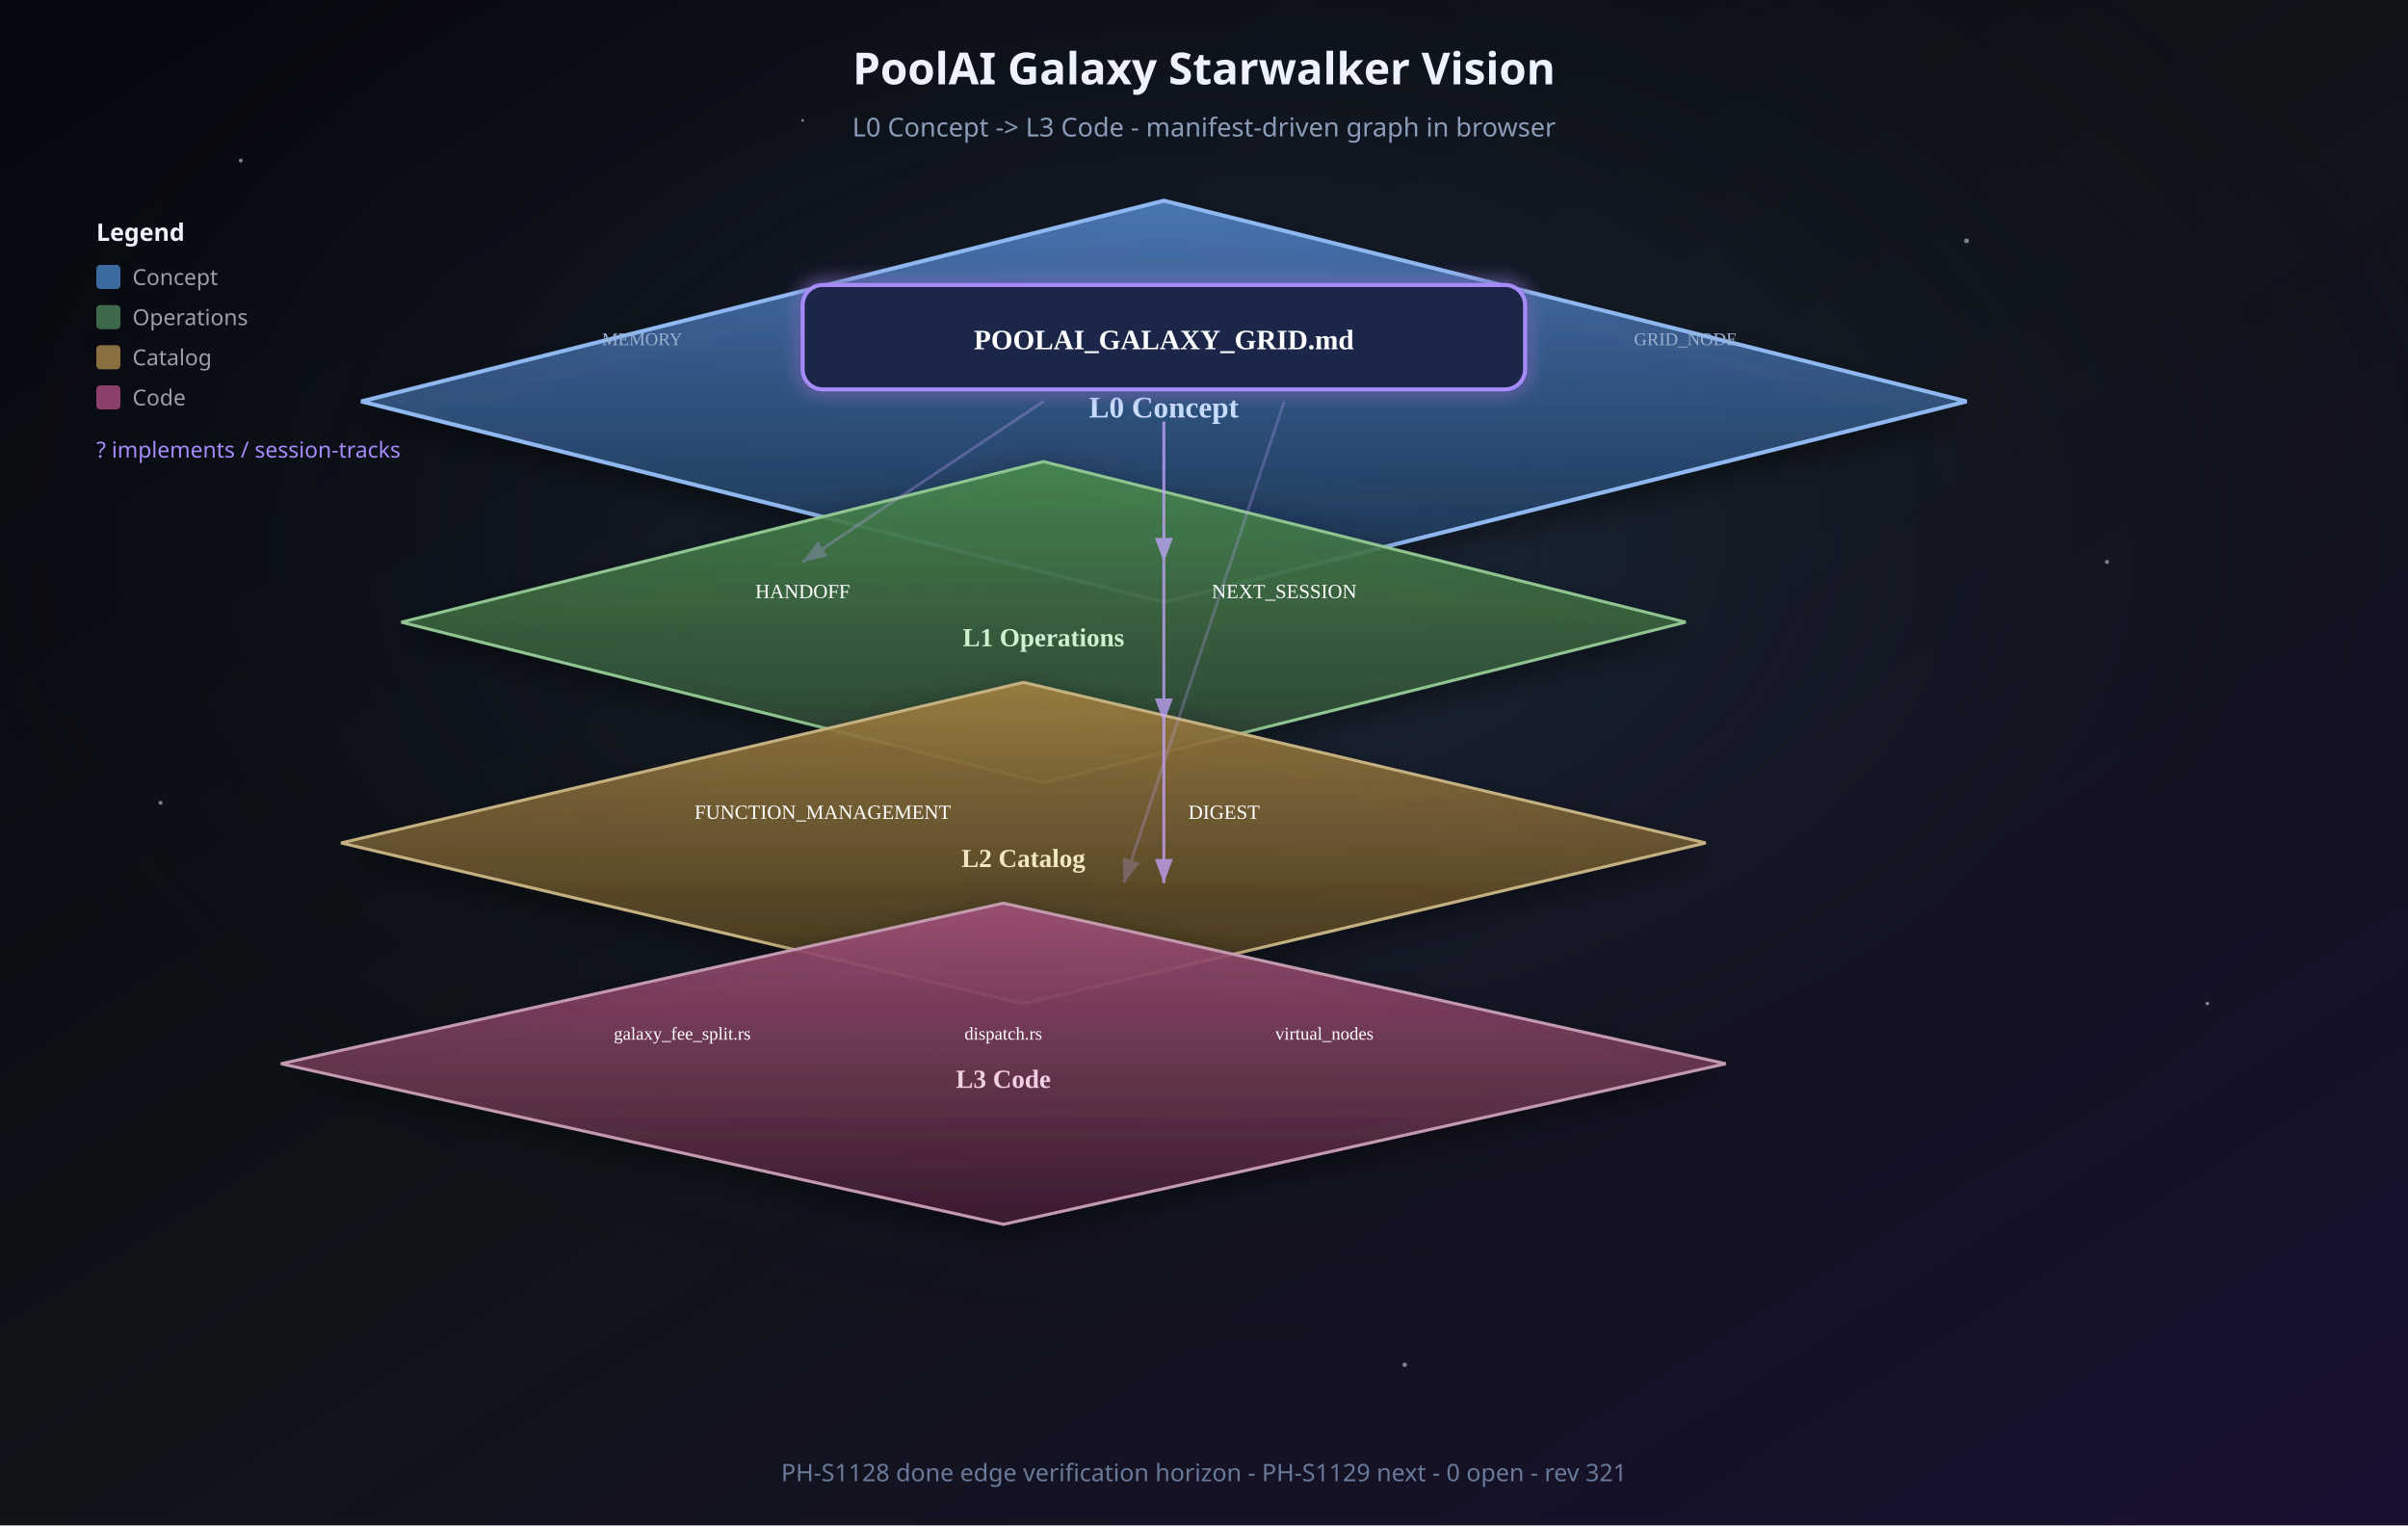
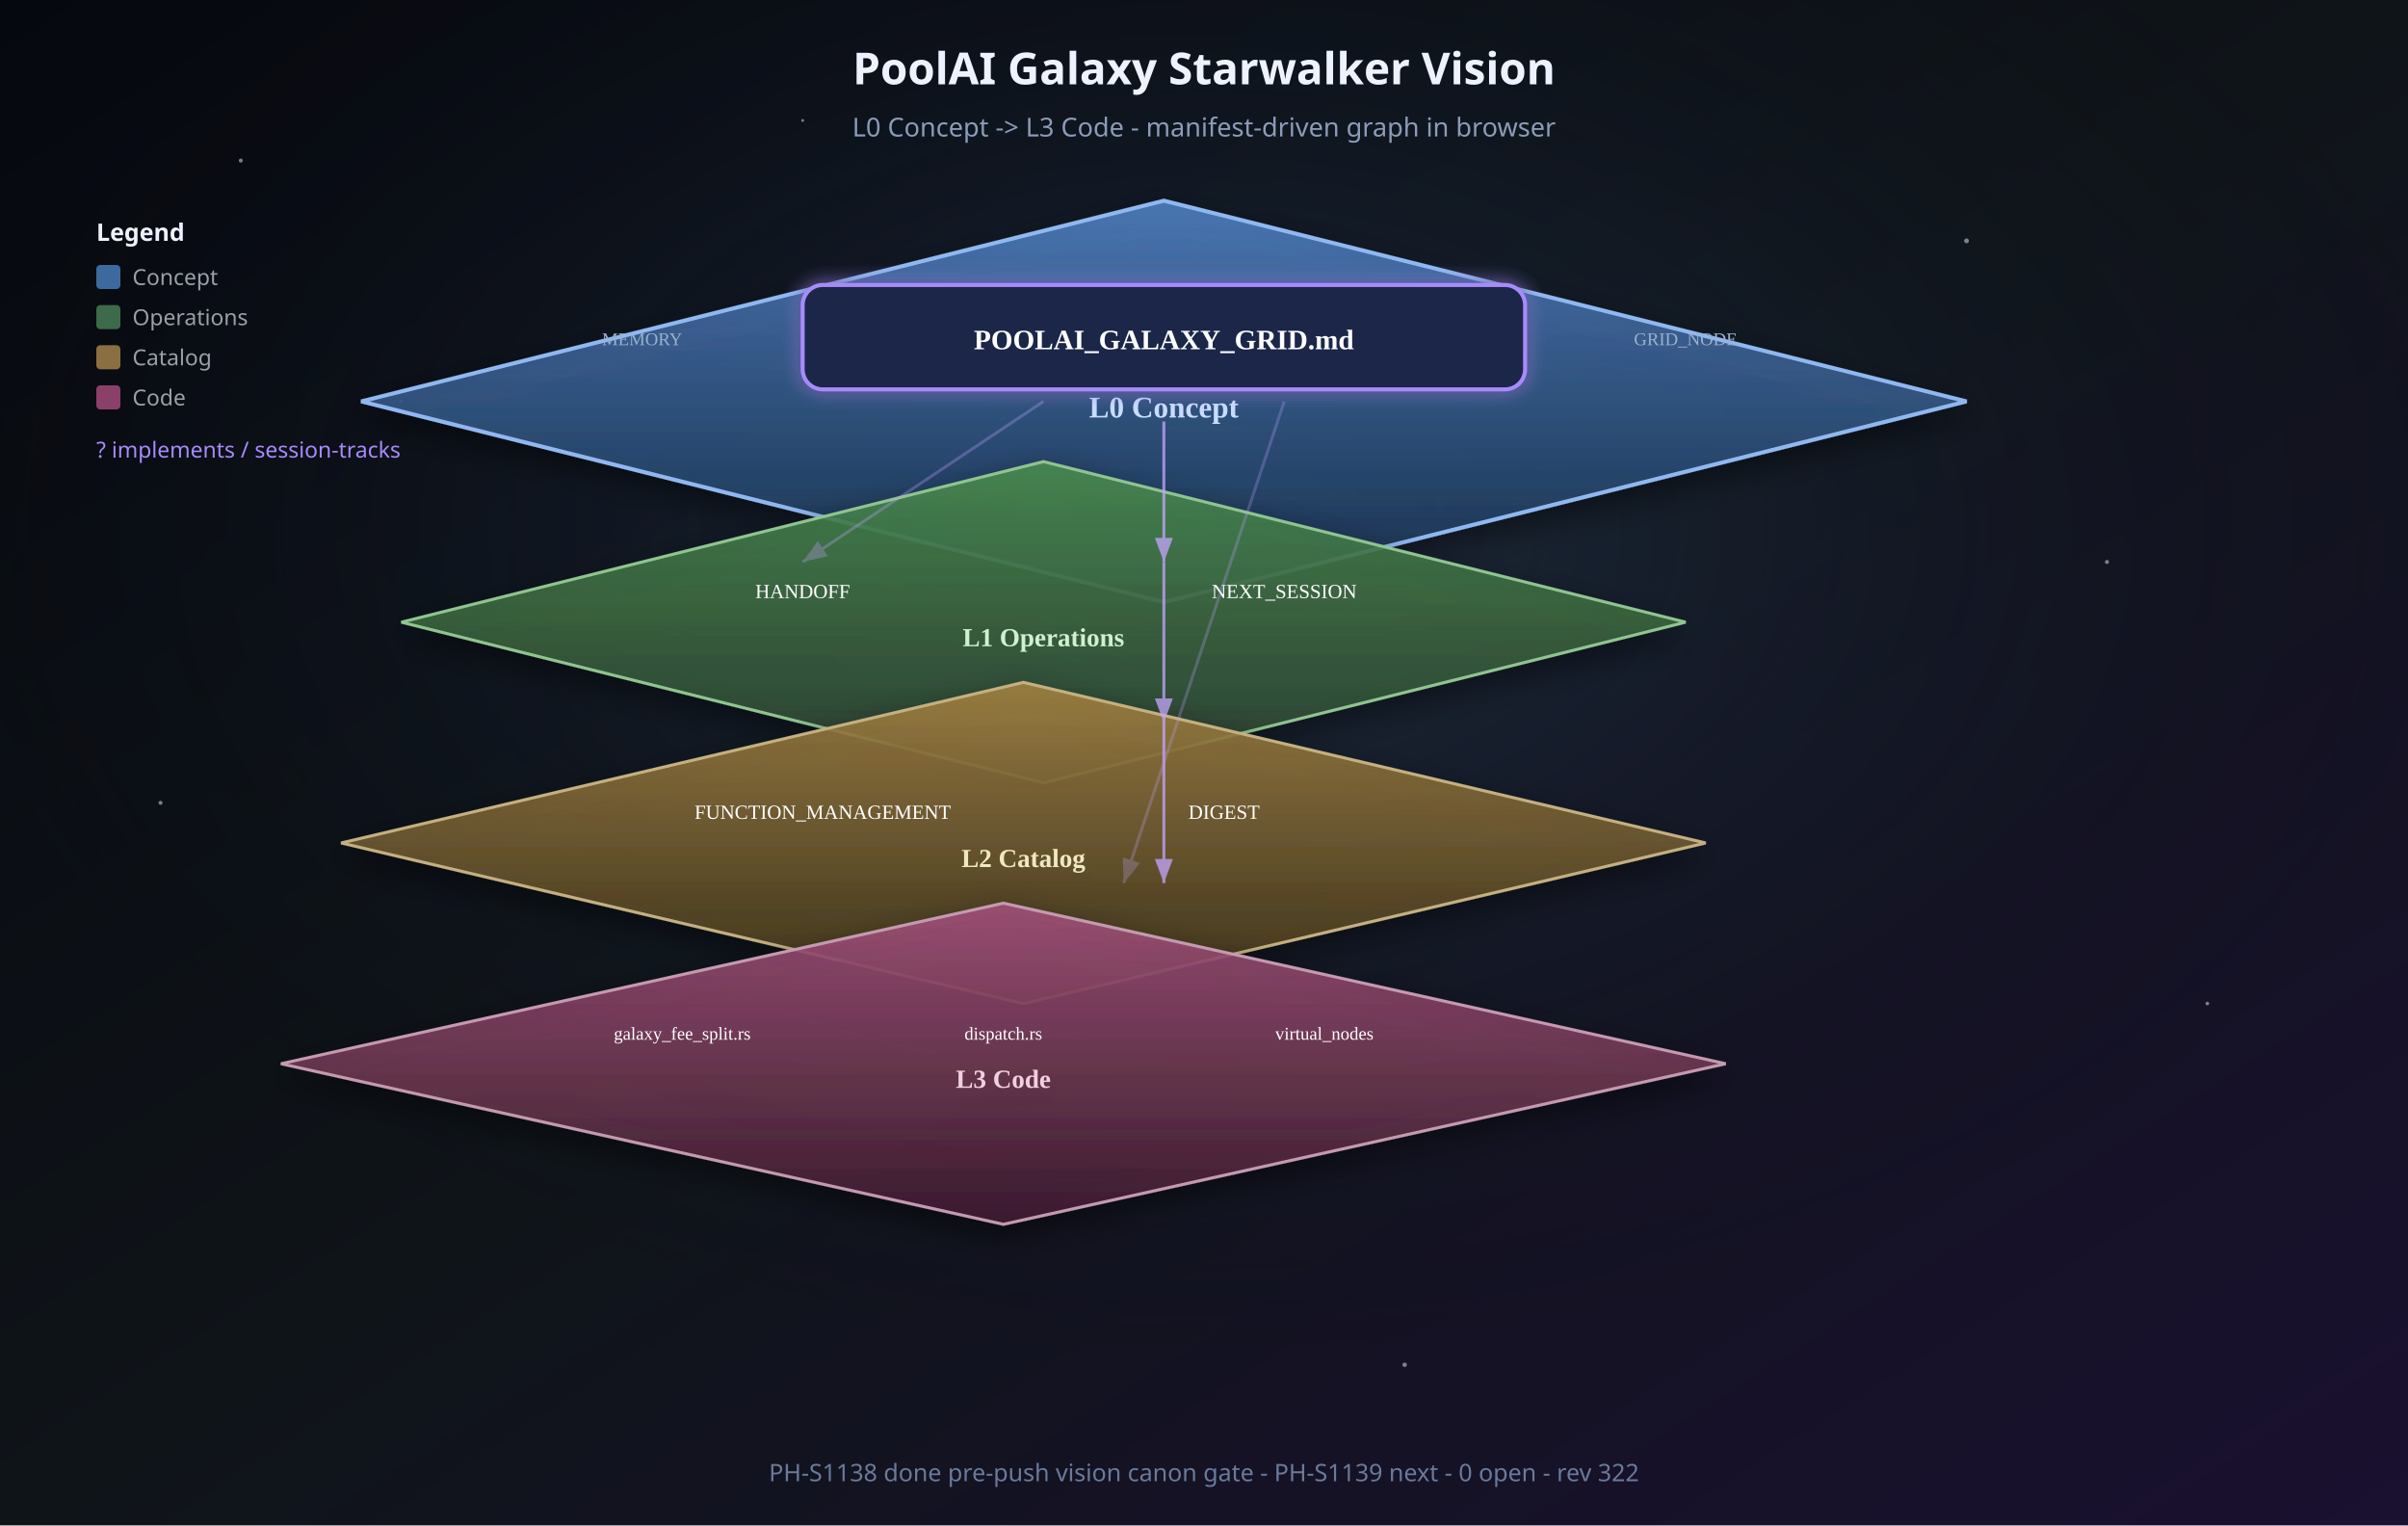
<svg xmlns="http://www.w3.org/2000/svg" viewBox="0 0 1200 760" role="img" aria-labelledby="title desc">
  <defs>
    <linearGradient id="bg" x1="0%" y1="0%" x2="100%" y2="100%">
      <stop offset="0%" stop-color="#06080f" />
      <stop offset="50%" stop-color="#0f1419" />
      <stop offset="100%" stop-color="#1a1030" />
    </linearGradient>
    <radialGradient id="nebula" cx="50%" cy="35%" r="55%">
      <stop offset="0%" stop-color="#3d5a8a" stop-opacity="0.35" />
      <stop offset="100%" stop-color="#06080f" stop-opacity="0" />
    </radialGradient>
    <linearGradient id="planeL0" x1="0%" y1="0%" x2="0%" y2="100%">
      <stop offset="0%" stop-color="#4a7ab8" stop-opacity="0.95" />
      <stop offset="100%" stop-color="#1e3350" stop-opacity="0.85" />
    </linearGradient>
    <linearGradient id="planeL1" x1="0%" y1="0%" x2="0%" y2="100%">
      <stop offset="0%" stop-color="#4a8a50" stop-opacity="0.9" />
      <stop offset="100%" stop-color="#2a4030" stop-opacity="0.85" />
    </linearGradient>
    <linearGradient id="planeL2" x1="0%" y1="0%" x2="0%" y2="100%">
      <stop offset="0%" stop-color="#a08040" stop-opacity="0.9" />
      <stop offset="100%" stop-color="#403520" stop-opacity="0.85" />
    </linearGradient>
    <linearGradient id="planeL3" x1="0%" y1="0%" x2="0%" y2="100%">
      <stop offset="0%" stop-color="#a05078" stop-opacity="0.9" />
      <stop offset="100%" stop-color="#402030" stop-opacity="0.85" />
    </linearGradient>
    <filter id="shadow" x="-30%" y="-30%" width="160%" height="160%">
      <feDropShadow dx="0" dy="6" stdDeviation="8" flood-color="#000" flood-opacity="0.5" />
    </filter>
    <filter id="glow" x="-50%" y="-50%" width="200%" height="200%">
      <feGaussianBlur stdDeviation="4" result="b" />
      <feMerge>
        <feMergeNode in="b" />
        <feMergeNode in="SourceGraphic" />
      </feMerge>
    </filter>
    <marker id="arrow" markerWidth="10" markerHeight="10" refX="8" refY="3" orient="auto">
      <path d="M0,0 L8,3 L0,6 Z" fill="#c4a5ff" />
    </marker>
  </defs>
  <rect width="1200" height="760" fill="url(#bg)" />
  <rect width="1200" height="760" fill="url(#nebula)" />
  <g fill="#e8f0ff" opacity="0.5">
    <circle cx="120" cy="80" r="1" />
    <circle cx="980" cy="120" r="1.2" />
    <circle cx="200" cy="200" r="0.8" />
    <circle cx="1050" cy="280" r="1" />
    <circle cx="80" cy="400" r="1" />
    <circle cx="1100" cy="500" r="0.9" />
    <circle cx="400" cy="60" r="0.7" />
    <circle cx="700" cy="680" r="1.1" />
  </g>
  <text x="600" y="42" text-anchor="middle" fill="#eef2ff" font-family="Segoe UI, system-ui, sans-serif" font-size="22" font-weight="600">PoolAI Galaxy Starwalker Vision</text>
  <text x="600" y="68" text-anchor="middle" fill="#8b9cb8" font-family="Segoe UI, system-ui, sans-serif" font-size="13">L0 Concept -&gt; L3 Code - manifest-driven graph in browser</text>
  <g transform="translate(180, 100)" filter="url(#shadow)">
    <path d="M0 100 L400 0 L800 100 L400 200 Z" fill="url(#planeL0)" stroke="#90b8f0" stroke-width="2" />
    <text x="400" y="108" text-anchor="middle" fill="#c8dcff" font-size="15" font-weight="700">L0 Concept</text>
    <g filter="url(#glow)">
      <rect x="220" y="42" width="360" height="52" rx="10" fill="#1a2848" stroke="#a78bfa" stroke-width="2" />
      <text x="400" y="74" text-anchor="middle" fill="#fff" font-size="14" font-weight="700">POOLAI_GALAXY_GRID.md</text>
    </g>
    <text x="140" y="72" text-anchor="middle" fill="#9ab0d0" font-size="9">MEMORY</text>
    <text x="660" y="72" text-anchor="middle" fill="#9ab0d0" font-size="9">GRID_NODE</text>
  </g>
  <g transform="translate(200, 230)" filter="url(#shadow)">
    <path d="M0 80 L320 0 L640 80 L320 160 Z" fill="url(#planeL1)" stroke="#90c490" stroke-width="1.5" />
    <text x="320" y="92" text-anchor="middle" fill="#d0f0d0" font-size="13" font-weight="600">L1 Operations</text>
    <text x="200" y="68" text-anchor="middle" fill="#fff" font-size="10">HANDOFF</text>
    <text x="440" y="68" text-anchor="middle" fill="#fff" font-size="10">NEXT_SESSION</text>
  </g>
  <g transform="translate(170, 340)" filter="url(#shadow)">
    <path d="M0 80 L340 0 L680 80 L340 160 Z" fill="url(#planeL2)" stroke="#c4b080" stroke-width="1.5" />
    <text x="340" y="92" text-anchor="middle" fill="#f0e8c0" font-size="13" font-weight="600">L2 Catalog</text>
    <text x="240" y="68" text-anchor="middle" fill="#fff" font-size="10">FUNCTION_MANAGEMENT</text>
    <text x="440" y="68" text-anchor="middle" fill="#fff" font-size="10">DIGEST</text>
  </g>
  <g transform="translate(140, 450)" filter="url(#shadow)">
    <path d="M0 80 L360 0 L720 80 L360 160 Z" fill="url(#planeL3)" stroke="#c49ab0" stroke-width="1.5" />
    <text x="360" y="92" text-anchor="middle" fill="#f0d0e0" font-size="13" font-weight="600">L3 Code</text>
    <text x="200" y="68" text-anchor="middle" fill="#fff" font-size="9">galaxy_fee_split.rs</text>
    <text x="360" y="68" text-anchor="middle" fill="#fff" font-size="9">dispatch.rs</text>
    <text x="520" y="68" text-anchor="middle" fill="#fff" font-size="9">virtual_nodes</text>
  </g>
  <g fill="none" stroke="#c4a5ff" stroke-width="1.5" marker-end="url(#arrow)" opacity="0.75">
    <path d="M580 210 L580 280" />
    <path d="M580 280 L580 360" />
    <path d="M580 360 L580 440" />
    <path d="M520 200 L400 280" opacity="0.4" />
    <path d="M640 200 L560 440" opacity="0.35" />
  </g>
  <g transform="translate(48, 120)" font-family="Segoe UI, system-ui, sans-serif" font-size="11">
    <text x="0" y="0" fill="#eef2ff" font-weight="600" font-size="12">Legend</text>
    <rect x="0" y="12" width="12" height="12" rx="2" fill="#3d6a9e" />
    <text x="18" y="22" fill="#9aa0a6">Concept</text>
    <rect x="0" y="32" width="12" height="12" rx="2" fill="#3d6a4a" />
    <text x="18" y="42" fill="#9aa0a6">Operations</text>
    <rect x="0" y="52" width="12" height="12" rx="2" fill="#8a7040" />
    <text x="18" y="62" fill="#9aa0a6">Catalog</text>
    <rect x="0" y="72" width="12" height="12" rx="2" fill="#8a4068" />
    <text x="18" y="82" fill="#9aa0a6">Code</text>
    <text x="0" y="108" fill="#a78bfa">? implements / session-tracks</text>
  </g>
-   <text x="600" y="738" text-anchor="middle" fill="#6a7a9a" font-family="Segoe UI, system-ui, sans-serif" font-size="12">PH-S1128 done edge verification horizon - PH-S1129 next - 0 open - rev 321</text>
+   <text x="600" y="738" text-anchor="middle" fill="#6a7a9a" font-family="Segoe UI, system-ui, sans-serif" font-size="12">PH-S1138 done pre-push vision canon gate - PH-S1139 next - 0 open - rev 322</text>
</svg>
